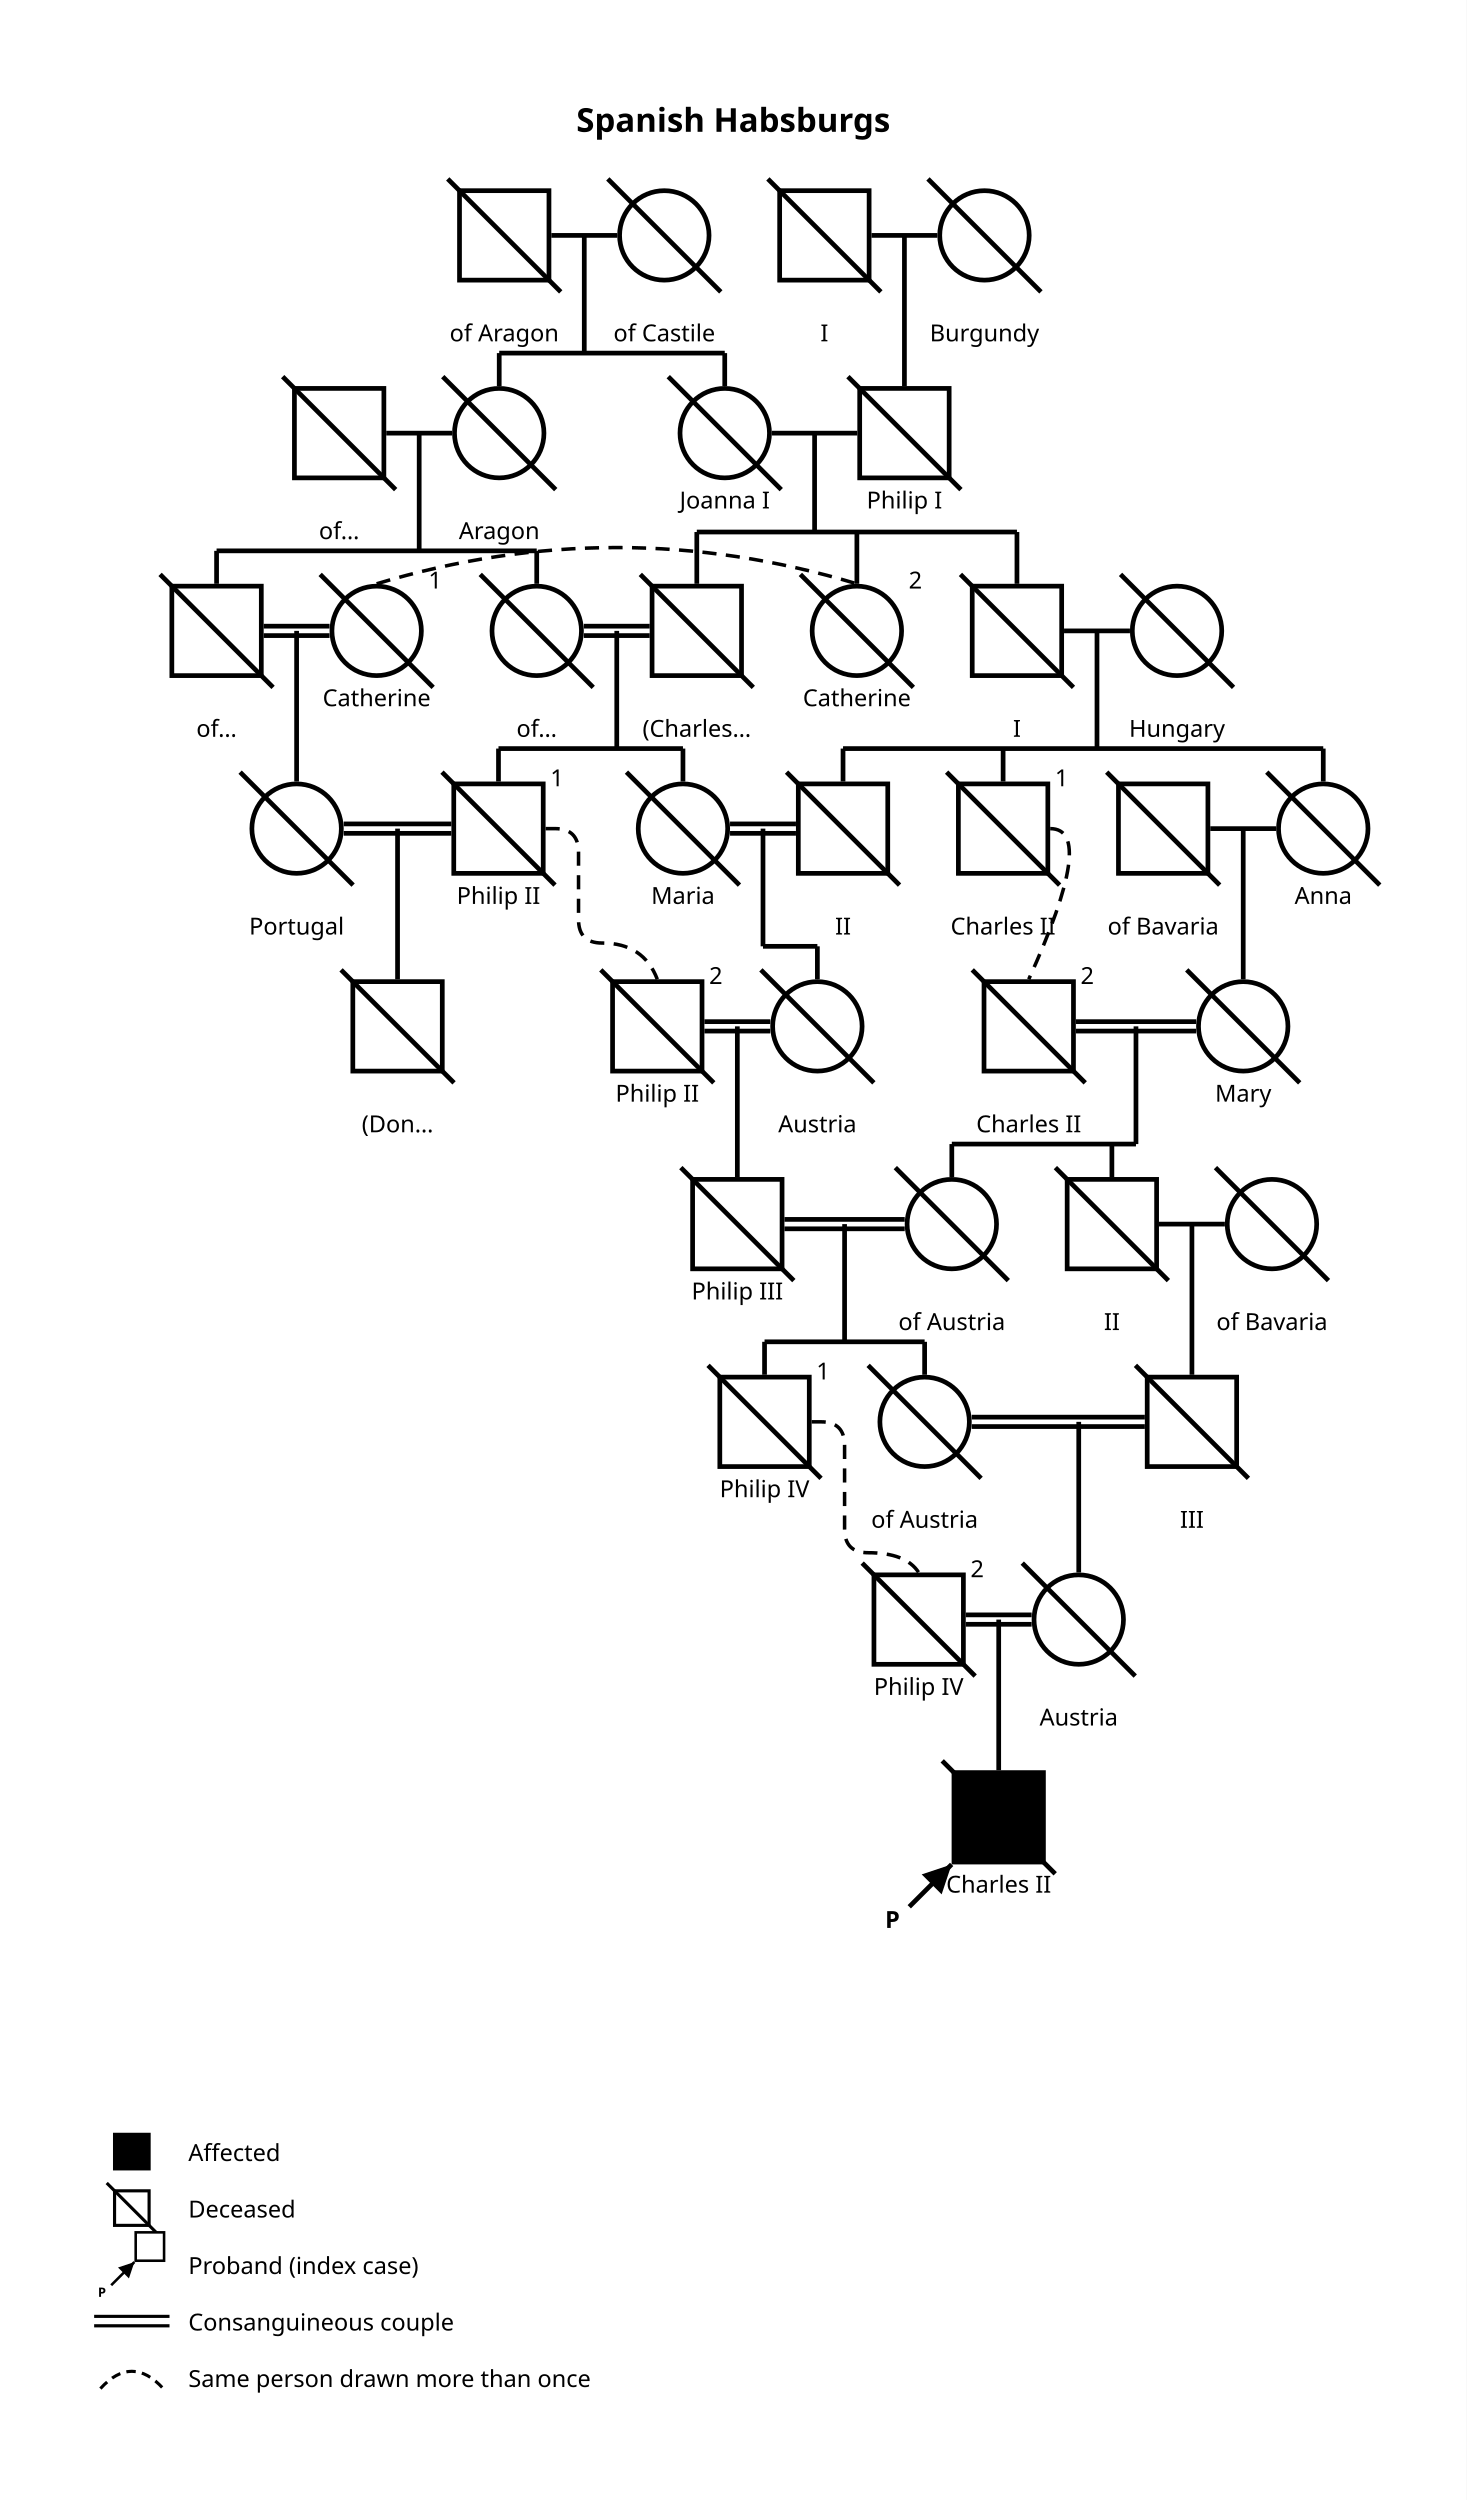
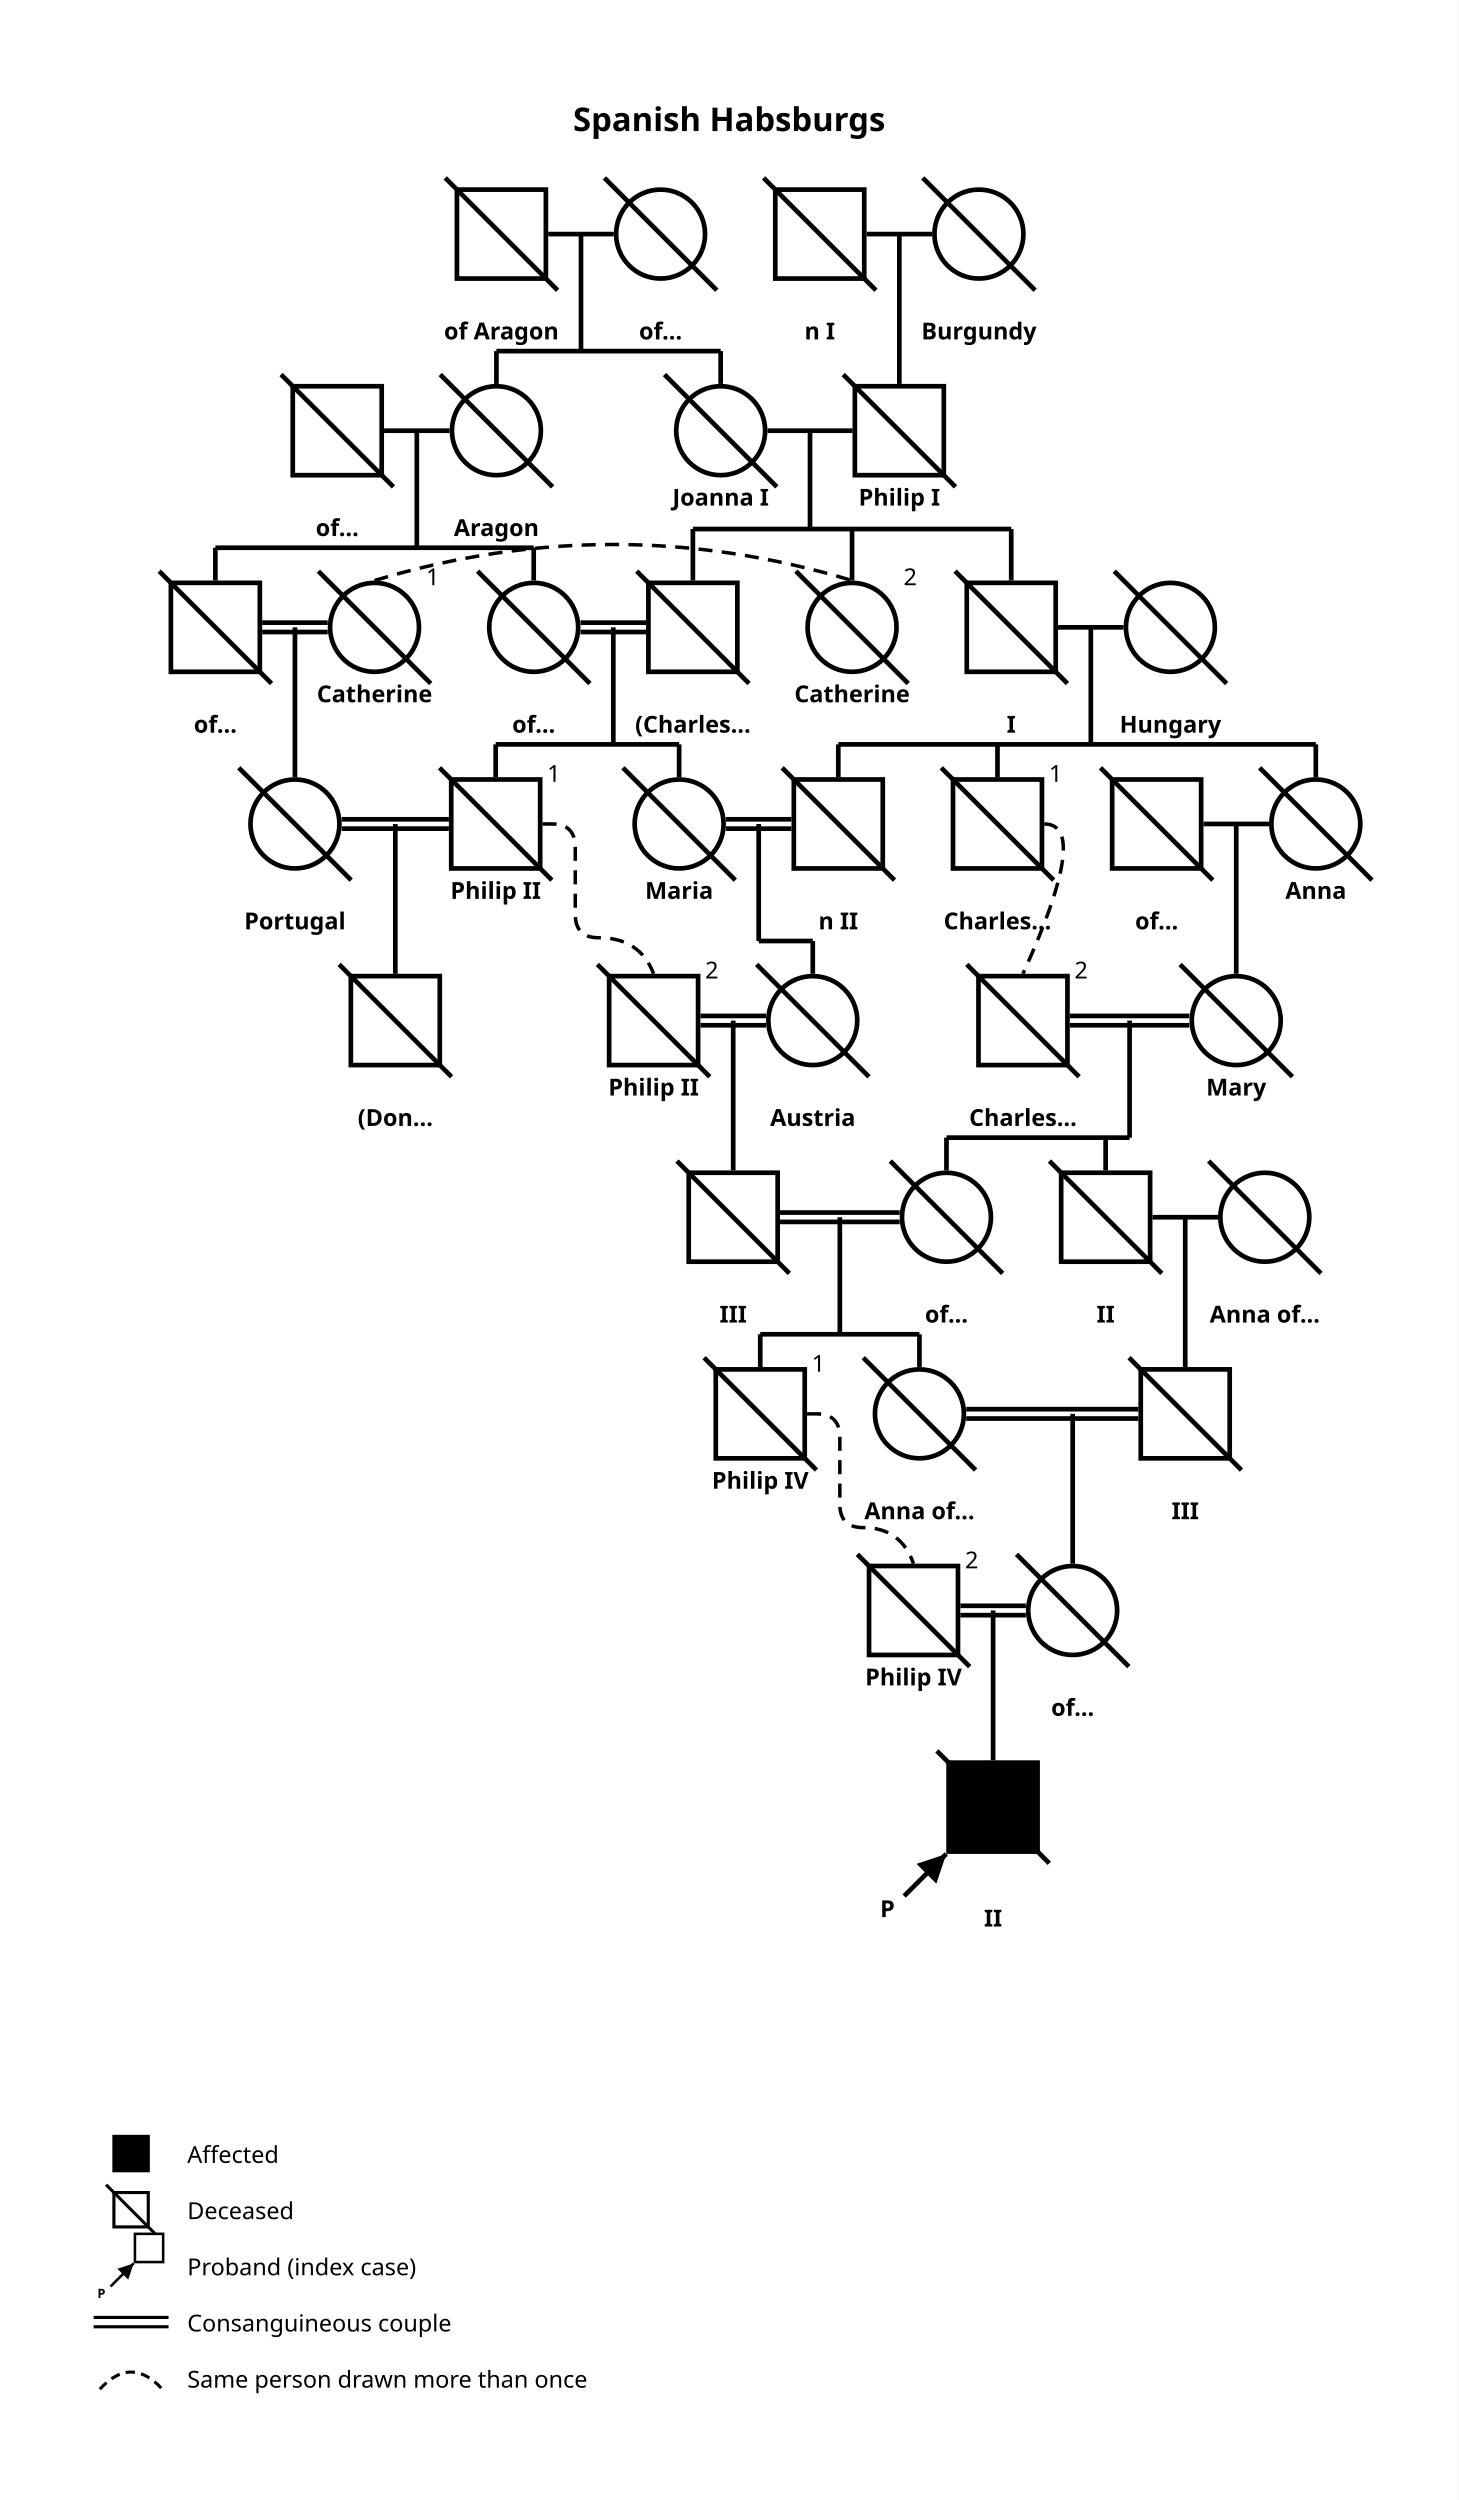
- <svg xmlns="http://www.w3.org/2000/svg" height="1062" viewBox="0 0 623 1062" width="623">
+ <svg xmlns="http://www.w3.org/2000/svg" height="1068" viewBox="0 0 623 1068" width="623">
  <defs>
    <marker id="proband-arrowhead" markerHeight="6" markerWidth="6" orient="auto" refX="6" refY="3">
      <path d="M 0 0 L 6 3 L 0 6 Z" fill="black" />
    </marker>
  </defs>
-   <rect fill="white" height="1062" width="623" />
+   <rect fill="white" height="1068" width="623" />
  <g class="chart-title">
    <text fill="black" font-family="sans-serif" font-size="14" font-weight="bold" style="user-select:none" text-anchor="middle" x="311.5" y="56">Spanish Habsburgs</text>
  </g>
  <g transform="translate(92 100)">
    <g class="couple-lines">
      <path d="M 142.2 0 L 170.2 0" fill="none" stroke="black" stroke-width="2" />
      <path d="M 278.2 0 L 306.2 0" fill="none" stroke="black" stroke-width="2" />
      <path d="M 72.07 84 L 100.07 84" fill="none" stroke="black" stroke-width="2" />
      <path d="M 235.87 84 L 272.2 84" fill="none" stroke="black" stroke-width="2" />
      <path d="M 20 166 L 48 166" fill="none" stroke="black" stroke-width="2" />
      <path d="M 20 170 L 48 170" fill="none" stroke="black" stroke-width="2" />
      <path d="M 156 166 L 184 166" fill="none" stroke="black" stroke-width="2" />
      <path d="M 156 170 L 184 170" fill="none" stroke="black" stroke-width="2" />
      <path d="M 360 168 L 388 168" fill="none" stroke="black" stroke-width="2" />
      <path d="M 54 250 L 99.76 250" fill="none" stroke="black" stroke-width="2" />
      <path d="M 54 254 L 99.76 254" fill="none" stroke="black" stroke-width="2" />
      <path d="M 218.12 250 L 246.12 250" fill="none" stroke="black" stroke-width="2" />
      <path d="M 218.12 254 L 246.12 254" fill="none" stroke="black" stroke-width="2" />
      <path d="M 422.12 252 L 450.12 252" fill="none" stroke="black" stroke-width="2" />
      <path d="M 207.22 334 L 235.22 334" fill="none" stroke="black" stroke-width="2" />
      <path d="M 207.22 338 L 235.22 338" fill="none" stroke="black" stroke-width="2" />
      <path d="M 365.01 334 L 416.12 334" fill="none" stroke="black" stroke-width="2" />
      <path d="M 365.01 338 L 416.12 338" fill="none" stroke="black" stroke-width="2" />
      <path d="M 241.22 418 L 292.33 418" fill="none" stroke="black" stroke-width="2" />
      <path d="M 241.22 422 L 292.33 422" fill="none" stroke="black" stroke-width="2" />
      <path d="M 400.33 420 L 428.33 420" fill="none" stroke="black" stroke-width="2" />
      <path d="M 320.78 502 L 394.33 502" fill="none" stroke="black" stroke-width="2" />
      <path d="M 320.78 506 L 394.33 506" fill="none" stroke="black" stroke-width="2" />
      <path d="M 318.25 586 L 346.25 586" fill="none" stroke="black" stroke-width="2" />
      <path d="M 318.25 590 L 346.25 590" fill="none" stroke="black" stroke-width="2" />
    </g>
    <g class="sibship-lines">
      <path d="M 156.2 0 L 156.2 50 M 120.07 50 L 215.87 50 M 120.07 50 L 120.07 64 M 215.87 50 L 215.87 64" fill="none" stroke="black" stroke-width="2" />
      <path d="M 292.2 0 L 292.2 42 M 292.2 42 L 292.2 42 M 292.2 42 L 292.2 64" fill="none" stroke="black" stroke-width="2" />
      <path d="M 86.07 84 L 86.07 134 M 0 134 L 136 134 M 0 134 L 0 148 M 136 134 L 136 148" fill="none" stroke="black" stroke-width="2" />
      <path d="M 254.04 84 L 254.04 126 M 204 126 L 340 126 M 204 126 L 204 148 M 272 126 L 272 148 M 340 126 L 340 148" fill="none" stroke="black" stroke-width="2" />
      <path d="M 34 168 L 34 210 M 34 210 L 34 210 M 34 210 L 34 232" fill="none" stroke="black" stroke-width="2" />
      <path d="M 170 168 L 170 218 M 119.76 218 L 198.12 218 M 119.76 218 L 119.76 232 M 198.12 218 L 198.12 232" fill="none" stroke="black" stroke-width="2" />
      <path d="M 374 168 L 374 218 M 266.12 218 L 470.12 218 M 266.12 218 L 266.12 232 M 334.12 218 L 334.12 232 M 470.12 218 L 470.12 232" fill="none" stroke="black" stroke-width="2" />
      <path d="M 76.88 252 L 76.88 294 M 76.88 294 L 76.88 294 M 76.88 294 L 76.88 316" fill="none" stroke="black" stroke-width="2" />
      <path d="M 232.12 252 L 232.12 302 M 232.12 302 L 255.22 302 M 255.22 302 L 255.22 316" fill="none" stroke="black" stroke-width="2" />
      <path d="M 436.12 252 L 436.12 294 M 436.12 294 L 436.12 294 M 436.12 294 L 436.12 316" fill="none" stroke="black" stroke-width="2" />
      <path d="M 221.22 336 L 221.22 378 M 221.22 378 L 221.22 378 M 221.22 378 L 221.22 400" fill="none" stroke="black" stroke-width="2" />
      <path d="M 390.56 336 L 390.56 386 M 312.33 386 L 390.56 386 M 312.33 386 L 312.33 400 M 380.33 386 L 380.33 400" fill="none" stroke="black" stroke-width="2" />
      <path d="M 266.78 420 L 266.78 470 M 232.78 470 L 300.78 470 M 232.78 470 L 232.78 484 M 300.78 470 L 300.78 484" fill="none" stroke="black" stroke-width="2" />
      <path d="M 414.33 420 L 414.33 462 M 414.33 462 L 414.33 462 M 414.33 462 L 414.33 484" fill="none" stroke="black" stroke-width="2" />
      <path d="M 366.25 504 L 366.25 546 M 366.25 546 L 366.25 546 M 366.25 546 L 366.25 568" fill="none" stroke="black" stroke-width="2" />
      <path d="M 332.25 588 L 332.25 630 M 332.25 630 L 332.25 630 M 332.25 630 L 332.25 652" fill="none" stroke="black" stroke-width="2" />
    </g>
    <g class="duplicate-arcs">
      <path d="M 68 148 Q 170 117.2 272 148" fill="none" stroke="black" stroke-dasharray="6 4" stroke-width="1.5" />
      <path d="M 139.76 252 L 143.76 252 Q 153.76 252 153.76 262 L 153.76 290.6 Q 153.76 300.6 163.76 300.6 L 163.76 300.6 Q 181.36 300.6 187.22 316" fill="none" stroke="black" stroke-dasharray="6 4" stroke-width="1.5" />
      <path d="M 354.12 252 Q 374.12 252 345.01 316" fill="none" stroke="black" stroke-dasharray="6 4" stroke-width="1.5" />
-       <path d="M 252.78 504 L 256.78 504 Q 266.78 504 266.78 514 L 266.78 549.6 Q 266.78 559.6 276.78 559.6 L 276.78 559.6 Q 292.88 559.6 298.25 568" fill="none" stroke="black" stroke-dasharray="6 4" stroke-width="1.5" />
+       <path d="M 252.78 504 L 256.78 504 Q 266.78 504 266.78 514 L 266.78 542.6 Q 266.78 552.6 276.78 552.6 L 276.78 552.6 Q 292.88 552.6 298.25 568" fill="none" stroke="black" stroke-dasharray="6 4" stroke-width="1.5" />
    </g>
    <g class="symbols">
      <g transform="translate(122.2 0)">
        <g transform="translate(-20 -20)">
          <g>
            <g>
              <rect fill="white" height="38" stroke="black" stroke-width="2" width="38" x="1" y="1" />
            </g>
          </g>
          <line stroke="black" stroke-width="2" x1="-4" x2="44" y1="-4" y2="44" />
        </g>
      </g>
      <g transform="translate(190.2 0)">
        <g transform="translate(-20 -20)">
          <g>
            <g>
              <circle cx="20" cy="20" fill="white" r="19" stroke="black" stroke-width="2" />
            </g>
          </g>
          <line stroke="black" stroke-width="2" x1="-4" x2="44" y1="-4" y2="44" />
        </g>
      </g>
      <g transform="translate(258.2 0)">
        <g transform="translate(-20 -20)">
          <g>
            <g>
              <rect fill="white" height="38" stroke="black" stroke-width="2" width="38" x="1" y="1" />
            </g>
          </g>
          <line stroke="black" stroke-width="2" x1="-4" x2="44" y1="-4" y2="44" />
        </g>
      </g>
      <g transform="translate(326.2 0)">
        <g transform="translate(-20 -20)">
          <g>
            <g>
              <circle cx="20" cy="20" fill="white" r="19" stroke="black" stroke-width="2" />
            </g>
          </g>
          <line stroke="black" stroke-width="2" x1="-4" x2="44" y1="-4" y2="44" />
        </g>
      </g>
      <g transform="translate(52.07 84)">
        <g transform="translate(-20 -20)">
          <g>
            <g>
              <rect fill="white" height="38" stroke="black" stroke-width="2" width="38" x="1" y="1" />
            </g>
          </g>
          <line stroke="black" stroke-width="2" x1="-4" x2="44" y1="-4" y2="44" />
        </g>
      </g>
      <g transform="translate(120.07 84)">
        <g transform="translate(-20 -20)">
          <g>
            <g>
              <circle cx="20" cy="20" fill="white" r="19" stroke="black" stroke-width="2" />
            </g>
          </g>
          <line stroke="black" stroke-width="2" x1="-4" x2="44" y1="-4" y2="44" />
        </g>
      </g>
      <g transform="translate(215.87 84)">
        <g transform="translate(-20 -20)">
          <g>
            <g>
              <circle cx="20" cy="20" fill="white" r="19" stroke="black" stroke-width="2" />
            </g>
          </g>
          <line stroke="black" stroke-width="2" x1="-4" x2="44" y1="-4" y2="44" />
        </g>
      </g>
      <g transform="translate(292.2 84)">
        <g transform="translate(-20 -20)">
          <g>
            <g>
              <rect fill="white" height="38" stroke="black" stroke-width="2" width="38" x="1" y="1" />
            </g>
          </g>
          <line stroke="black" stroke-width="2" x1="-4" x2="44" y1="-4" y2="44" />
        </g>
      </g>
      <g transform="translate(0 168)">
        <g transform="translate(-20 -20)">
          <g>
            <g>
              <rect fill="white" height="38" stroke="black" stroke-width="2" width="38" x="1" y="1" />
            </g>
          </g>
          <line stroke="black" stroke-width="2" x1="-4" x2="44" y1="-4" y2="44" />
        </g>
      </g>
      <g transform="translate(68 168)">
        <g transform="translate(-20 -20)">
          <g>
            <g>
              <circle cx="20" cy="20" fill="white" r="19" stroke="black" stroke-width="2" />
            </g>
          </g>
          <line stroke="black" stroke-width="2" x1="-4" x2="44" y1="-4" y2="44" />
          <text data-copy-number="1" fill="black" font-family="sans-serif" font-size="10" style="pointer-events:none;user-select:none" x="42" y="2">1</text>
        </g>
      </g>
      <g transform="translate(136 168)">
        <g transform="translate(-20 -20)">
          <g>
            <g>
              <circle cx="20" cy="20" fill="white" r="19" stroke="black" stroke-width="2" />
            </g>
          </g>
          <line stroke="black" stroke-width="2" x1="-4" x2="44" y1="-4" y2="44" />
        </g>
      </g>
      <g transform="translate(204 168)">
        <g transform="translate(-20 -20)">
          <g>
            <g>
              <rect fill="white" height="38" stroke="black" stroke-width="2" width="38" x="1" y="1" />
            </g>
          </g>
          <line stroke="black" stroke-width="2" x1="-4" x2="44" y1="-4" y2="44" />
        </g>
      </g>
      <g transform="translate(272 168)">
        <g transform="translate(-20 -20)">
          <g>
            <g>
              <circle cx="20" cy="20" fill="white" r="19" stroke="black" stroke-width="2" />
            </g>
          </g>
          <line stroke="black" stroke-width="2" x1="-4" x2="44" y1="-4" y2="44" />
          <text data-copy-number="2" fill="black" font-family="sans-serif" font-size="10" style="pointer-events:none;user-select:none" x="42" y="2">2</text>
        </g>
      </g>
      <g transform="translate(340 168)">
        <g transform="translate(-20 -20)">
          <g>
            <g>
              <rect fill="white" height="38" stroke="black" stroke-width="2" width="38" x="1" y="1" />
            </g>
          </g>
          <line stroke="black" stroke-width="2" x1="-4" x2="44" y1="-4" y2="44" />
        </g>
      </g>
      <g transform="translate(408 168)">
        <g transform="translate(-20 -20)">
          <g>
            <g>
              <circle cx="20" cy="20" fill="white" r="19" stroke="black" stroke-width="2" />
            </g>
          </g>
          <line stroke="black" stroke-width="2" x1="-4" x2="44" y1="-4" y2="44" />
        </g>
      </g>
      <g transform="translate(34 252)">
        <g transform="translate(-20 -20)">
          <g>
            <g>
              <circle cx="20" cy="20" fill="white" r="19" stroke="black" stroke-width="2" />
            </g>
          </g>
          <line stroke="black" stroke-width="2" x1="-4" x2="44" y1="-4" y2="44" />
        </g>
      </g>
      <g transform="translate(119.76 252)">
        <g transform="translate(-20 -20)">
          <g>
            <g>
              <rect fill="white" height="38" stroke="black" stroke-width="2" width="38" x="1" y="1" />
            </g>
          </g>
          <line stroke="black" stroke-width="2" x1="-4" x2="44" y1="-4" y2="44" />
          <text data-copy-number="1" fill="black" font-family="sans-serif" font-size="10" style="pointer-events:none;user-select:none" x="42" y="2">1</text>
        </g>
      </g>
      <g transform="translate(198.12 252)">
        <g transform="translate(-20 -20)">
          <g>
            <g>
              <circle cx="20" cy="20" fill="white" r="19" stroke="black" stroke-width="2" />
            </g>
          </g>
          <line stroke="black" stroke-width="2" x1="-4" x2="44" y1="-4" y2="44" />
        </g>
      </g>
      <g transform="translate(266.12 252)">
        <g transform="translate(-20 -20)">
          <g>
            <g>
              <rect fill="white" height="38" stroke="black" stroke-width="2" width="38" x="1" y="1" />
            </g>
          </g>
          <line stroke="black" stroke-width="2" x1="-4" x2="44" y1="-4" y2="44" />
        </g>
      </g>
      <g transform="translate(334.12 252)">
        <g transform="translate(-20 -20)">
          <g>
            <g>
              <rect fill="white" height="38" stroke="black" stroke-width="2" width="38" x="1" y="1" />
            </g>
          </g>
          <line stroke="black" stroke-width="2" x1="-4" x2="44" y1="-4" y2="44" />
          <text data-copy-number="1" fill="black" font-family="sans-serif" font-size="10" style="pointer-events:none;user-select:none" x="42" y="2">1</text>
        </g>
      </g>
      <g transform="translate(402.12 252)">
        <g transform="translate(-20 -20)">
          <g>
            <g>
              <rect fill="white" height="38" stroke="black" stroke-width="2" width="38" x="1" y="1" />
            </g>
          </g>
          <line stroke="black" stroke-width="2" x1="-4" x2="44" y1="-4" y2="44" />
        </g>
      </g>
      <g transform="translate(470.12 252)">
        <g transform="translate(-20 -20)">
          <g>
            <g>
              <circle cx="20" cy="20" fill="white" r="19" stroke="black" stroke-width="2" />
            </g>
          </g>
          <line stroke="black" stroke-width="2" x1="-4" x2="44" y1="-4" y2="44" />
        </g>
      </g>
      <g transform="translate(76.88 336)">
        <g transform="translate(-20 -20)">
          <g>
            <g>
              <rect fill="white" height="38" stroke="black" stroke-width="2" width="38" x="1" y="1" />
            </g>
          </g>
          <line stroke="black" stroke-width="2" x1="-4" x2="44" y1="-4" y2="44" />
        </g>
      </g>
      <g transform="translate(187.22 336)">
        <g transform="translate(-20 -20)">
          <g>
            <g>
              <rect fill="white" height="38" stroke="black" stroke-width="2" width="38" x="1" y="1" />
            </g>
          </g>
          <line stroke="black" stroke-width="2" x1="-4" x2="44" y1="-4" y2="44" />
          <text data-copy-number="2" fill="black" font-family="sans-serif" font-size="10" style="pointer-events:none;user-select:none" x="42" y="2">2</text>
        </g>
      </g>
      <g transform="translate(255.22 336)">
        <g transform="translate(-20 -20)">
          <g>
            <g>
              <circle cx="20" cy="20" fill="white" r="19" stroke="black" stroke-width="2" />
            </g>
          </g>
          <line stroke="black" stroke-width="2" x1="-4" x2="44" y1="-4" y2="44" />
        </g>
      </g>
      <g transform="translate(345.01 336)">
        <g transform="translate(-20 -20)">
          <g>
            <g>
              <rect fill="white" height="38" stroke="black" stroke-width="2" width="38" x="1" y="1" />
            </g>
          </g>
          <line stroke="black" stroke-width="2" x1="-4" x2="44" y1="-4" y2="44" />
          <text data-copy-number="2" fill="black" font-family="sans-serif" font-size="10" style="pointer-events:none;user-select:none" x="42" y="2">2</text>
        </g>
      </g>
      <g transform="translate(436.12 336)">
        <g transform="translate(-20 -20)">
          <g>
            <g>
              <circle cx="20" cy="20" fill="white" r="19" stroke="black" stroke-width="2" />
            </g>
          </g>
          <line stroke="black" stroke-width="2" x1="-4" x2="44" y1="-4" y2="44" />
        </g>
      </g>
      <g transform="translate(221.22 420)">
        <g transform="translate(-20 -20)">
          <g>
            <g>
              <rect fill="white" height="38" stroke="black" stroke-width="2" width="38" x="1" y="1" />
            </g>
          </g>
          <line stroke="black" stroke-width="2" x1="-4" x2="44" y1="-4" y2="44" />
        </g>
      </g>
      <g transform="translate(312.33 420)">
        <g transform="translate(-20 -20)">
          <g>
            <g>
              <circle cx="20" cy="20" fill="white" r="19" stroke="black" stroke-width="2" />
            </g>
          </g>
          <line stroke="black" stroke-width="2" x1="-4" x2="44" y1="-4" y2="44" />
        </g>
      </g>
      <g transform="translate(380.33 420)">
        <g transform="translate(-20 -20)">
          <g>
            <g>
              <rect fill="white" height="38" stroke="black" stroke-width="2" width="38" x="1" y="1" />
            </g>
          </g>
          <line stroke="black" stroke-width="2" x1="-4" x2="44" y1="-4" y2="44" />
        </g>
      </g>
      <g transform="translate(448.33 420)">
        <g transform="translate(-20 -20)">
          <g>
            <g>
              <circle cx="20" cy="20" fill="white" r="19" stroke="black" stroke-width="2" />
            </g>
          </g>
          <line stroke="black" stroke-width="2" x1="-4" x2="44" y1="-4" y2="44" />
        </g>
      </g>
      <g transform="translate(232.78 504)">
        <g transform="translate(-20 -20)">
          <g>
            <g>
              <rect fill="white" height="38" stroke="black" stroke-width="2" width="38" x="1" y="1" />
            </g>
          </g>
          <line stroke="black" stroke-width="2" x1="-4" x2="44" y1="-4" y2="44" />
          <text data-copy-number="1" fill="black" font-family="sans-serif" font-size="10" style="pointer-events:none;user-select:none" x="42" y="2">1</text>
        </g>
      </g>
      <g transform="translate(300.78 504)">
        <g transform="translate(-20 -20)">
          <g>
            <g>
              <circle cx="20" cy="20" fill="white" r="19" stroke="black" stroke-width="2" />
            </g>
          </g>
          <line stroke="black" stroke-width="2" x1="-4" x2="44" y1="-4" y2="44" />
        </g>
      </g>
      <g transform="translate(414.33 504)">
        <g transform="translate(-20 -20)">
          <g>
            <g>
              <rect fill="white" height="38" stroke="black" stroke-width="2" width="38" x="1" y="1" />
            </g>
          </g>
          <line stroke="black" stroke-width="2" x1="-4" x2="44" y1="-4" y2="44" />
        </g>
      </g>
      <g transform="translate(298.25 588)">
        <g transform="translate(-20 -20)">
          <g>
            <g>
              <rect fill="white" height="38" stroke="black" stroke-width="2" width="38" x="1" y="1" />
            </g>
          </g>
          <line stroke="black" stroke-width="2" x1="-4" x2="44" y1="-4" y2="44" />
          <text data-copy-number="2" fill="black" font-family="sans-serif" font-size="10" style="pointer-events:none;user-select:none" x="42" y="2">2</text>
        </g>
      </g>
      <g transform="translate(366.25 588)">
        <g transform="translate(-20 -20)">
          <g>
            <g>
              <circle cx="20" cy="20" fill="white" r="19" stroke="black" stroke-width="2" />
            </g>
          </g>
          <line stroke="black" stroke-width="2" x1="-4" x2="44" y1="-4" y2="44" />
        </g>
      </g>
      <g transform="translate(332.25 672)">
        <g transform="translate(-20 -20)">
          <g>
            <g>
              <rect fill="black" height="38" stroke="black" stroke-width="2" width="38" x="1" y="1" />
            </g>
          </g>
          <line stroke="black" stroke-width="2" x1="-4" x2="44" y1="-4" y2="44" />
          <g data-arrow="proband">
            <line marker-end="url(#proband-arrowhead)" stroke="black" stroke-width="2" x1="-18" x2="0" y1="58" y2="40" />
            <rect fill="white" height="10" width="8.5" x="-30" y="58" />
            <text data-proband-letter="true" fill="black" font-family="sans-serif" font-size="10" font-weight="bold" style="user-select:none" text-anchor="end" x="-22" y="67">P</text>
          </g>
        </g>
      </g>
    </g>
    <g class="labels">
      <g transform="translate(102.2 -20)">
        <g style="user-select:none" transform="translate(20 20)">
          <g data-name-label="true" pointer-events="none">
-             <text fill="black" font-family="sans-serif" font-size="10" text-anchor="middle" x="0" y="32" />
-             <text fill="black" font-family="sans-serif" font-size="10" text-anchor="middle" x="0" y="45">of Aragon</text>
+             <text fill="black" font-family="sans-serif" font-size="10" font-weight="bold" text-anchor="middle" x="0" y="32" />
+             <text fill="black" font-family="sans-serif" font-size="10" font-weight="bold" text-anchor="middle" x="0" y="45">of Aragon</text>
          </g>
        </g>
      </g>
      <g transform="translate(170.2 -20)">
        <g style="user-select:none" transform="translate(20 20)">
          <g data-name-label="true" pointer-events="none">
-             <text fill="black" font-family="sans-serif" font-size="10" text-anchor="middle" x="0" y="32" />
-             <text fill="black" font-family="sans-serif" font-size="10" text-anchor="middle" x="0" y="45">of Castile</text>
+             <text fill="black" font-family="sans-serif" font-size="10" font-weight="bold" text-anchor="middle" x="0" y="32" />
+             <text fill="black" font-family="sans-serif" font-size="10" font-weight="bold" text-anchor="middle" x="0" y="45">of…</text>
          </g>
        </g>
      </g>
      <g transform="translate(238.2 -20)">
        <g style="user-select:none" transform="translate(20 20)">
          <g data-name-label="true" pointer-events="none">
-             <text fill="black" font-family="sans-serif" font-size="10" text-anchor="middle" x="0" y="32" />
-             <text fill="black" font-family="sans-serif" font-size="10" text-anchor="middle" x="0" y="45">I</text>
+             <text fill="black" font-family="sans-serif" font-size="10" font-weight="bold" text-anchor="middle" x="0" y="32" />
+             <text fill="black" font-family="sans-serif" font-size="10" font-weight="bold" text-anchor="middle" x="0" y="45">n I</text>
          </g>
        </g>
      </g>
      <g transform="translate(306.2 -20)">
        <g style="user-select:none" transform="translate(20 20)">
          <g data-name-label="true" pointer-events="none">
-             <text fill="black" font-family="sans-serif" font-size="10" text-anchor="middle" x="0" y="32" />
-             <text fill="black" font-family="sans-serif" font-size="10" text-anchor="middle" x="0" y="45">Burgundy</text>
+             <text fill="black" font-family="sans-serif" font-size="10" font-weight="bold" text-anchor="middle" x="0" y="32" />
+             <text fill="black" font-family="sans-serif" font-size="10" font-weight="bold" text-anchor="middle" x="0" y="45">Burgundy</text>
          </g>
        </g>
      </g>
      <g transform="translate(32.07 64)">
        <g style="user-select:none" transform="translate(20 20)">
          <g data-name-label="true" pointer-events="none">
-             <text fill="black" font-family="sans-serif" font-size="10" text-anchor="middle" x="0" y="32" />
-             <text fill="black" font-family="sans-serif" font-size="10" text-anchor="middle" x="0" y="45">of…</text>
+             <text fill="black" font-family="sans-serif" font-size="10" font-weight="bold" text-anchor="middle" x="0" y="32" />
+             <text fill="black" font-family="sans-serif" font-size="10" font-weight="bold" text-anchor="middle" x="0" y="45">of…</text>
          </g>
        </g>
      </g>
      <g transform="translate(100.07 64)">
        <g style="user-select:none" transform="translate(20 20)">
          <g data-name-label="true" pointer-events="none">
-             <text fill="black" font-family="sans-serif" font-size="10" text-anchor="middle" x="0" y="32" />
-             <text fill="black" font-family="sans-serif" font-size="10" text-anchor="middle" x="0" y="45">Aragon</text>
+             <text fill="black" font-family="sans-serif" font-size="10" font-weight="bold" text-anchor="middle" x="0" y="32" />
+             <text fill="black" font-family="sans-serif" font-size="10" font-weight="bold" text-anchor="middle" x="0" y="45">Aragon</text>
          </g>
        </g>
      </g>
      <g transform="translate(195.87 64)">
        <g style="user-select:none" transform="translate(20 20)">
          <g data-name-label="true" pointer-events="none">
-             <text fill="black" font-family="sans-serif" font-size="10" text-anchor="middle" x="0" y="32">Joanna I</text>
+             <text fill="black" font-family="sans-serif" font-size="10" font-weight="bold" text-anchor="middle" x="0" y="32">Joanna I</text>
          </g>
        </g>
      </g>
      <g transform="translate(272.2 64)">
        <g style="user-select:none" transform="translate(20 20)">
          <g data-name-label="true" pointer-events="none">
-             <text fill="black" font-family="sans-serif" font-size="10" text-anchor="middle" x="0" y="32">Philip I</text>
+             <text fill="black" font-family="sans-serif" font-size="10" font-weight="bold" text-anchor="middle" x="0" y="32">Philip I</text>
          </g>
        </g>
      </g>
      <g transform="translate(-20 148)">
        <g style="user-select:none" transform="translate(20 20)">
          <g data-name-label="true" pointer-events="none">
-             <text fill="black" font-family="sans-serif" font-size="10" text-anchor="middle" x="0" y="32" />
-             <text fill="black" font-family="sans-serif" font-size="10" text-anchor="middle" x="0" y="45">of…</text>
+             <text fill="black" font-family="sans-serif" font-size="10" font-weight="bold" text-anchor="middle" x="0" y="32" />
+             <text fill="black" font-family="sans-serif" font-size="10" font-weight="bold" text-anchor="middle" x="0" y="45">of…</text>
          </g>
        </g>
      </g>
      <g transform="translate(48 148)">
        <g style="user-select:none" transform="translate(20 20)">
          <g data-name-label="true" pointer-events="none">
-             <text fill="black" font-family="sans-serif" font-size="10" text-anchor="middle" x="0" y="32">Catherine</text>
+             <text fill="black" font-family="sans-serif" font-size="10" font-weight="bold" text-anchor="middle" x="0" y="32">Catherine</text>
          </g>
        </g>
      </g>
      <g transform="translate(116 148)">
        <g style="user-select:none" transform="translate(20 20)">
          <g data-name-label="true" pointer-events="none">
-             <text fill="black" font-family="sans-serif" font-size="10" text-anchor="middle" x="0" y="32" />
-             <text fill="black" font-family="sans-serif" font-size="10" text-anchor="middle" x="0" y="45">of…</text>
+             <text fill="black" font-family="sans-serif" font-size="10" font-weight="bold" text-anchor="middle" x="0" y="32" />
+             <text fill="black" font-family="sans-serif" font-size="10" font-weight="bold" text-anchor="middle" x="0" y="45">of…</text>
          </g>
        </g>
      </g>
      <g transform="translate(184 148)">
        <g style="user-select:none" transform="translate(20 20)">
          <g data-name-label="true" pointer-events="none">
-             <text fill="black" font-family="sans-serif" font-size="10" text-anchor="middle" x="0" y="32" />
-             <text fill="black" font-family="sans-serif" font-size="10" text-anchor="middle" x="0" y="45">(Charles…</text>
+             <text fill="black" font-family="sans-serif" font-size="10" font-weight="bold" text-anchor="middle" x="0" y="32" />
+             <text fill="black" font-family="sans-serif" font-size="10" font-weight="bold" text-anchor="middle" x="0" y="45">(Charles…</text>
          </g>
        </g>
      </g>
      <g transform="translate(252 148)">
        <g style="user-select:none" transform="translate(20 20)">
          <g data-name-label="true" pointer-events="none">
-             <text fill="black" font-family="sans-serif" font-size="10" text-anchor="middle" x="0" y="32">Catherine</text>
+             <text fill="black" font-family="sans-serif" font-size="10" font-weight="bold" text-anchor="middle" x="0" y="32">Catherine</text>
          </g>
        </g>
      </g>
      <g transform="translate(320 148)">
        <g style="user-select:none" transform="translate(20 20)">
          <g data-name-label="true" pointer-events="none">
-             <text fill="black" font-family="sans-serif" font-size="10" text-anchor="middle" x="0" y="32" />
-             <text fill="black" font-family="sans-serif" font-size="10" text-anchor="middle" x="0" y="45">I</text>
+             <text fill="black" font-family="sans-serif" font-size="10" font-weight="bold" text-anchor="middle" x="0" y="32" />
+             <text fill="black" font-family="sans-serif" font-size="10" font-weight="bold" text-anchor="middle" x="0" y="45">I</text>
          </g>
        </g>
      </g>
      <g transform="translate(388 148)">
        <g style="user-select:none" transform="translate(20 20)">
          <g data-name-label="true" pointer-events="none">
-             <text fill="black" font-family="sans-serif" font-size="10" text-anchor="middle" x="0" y="32" />
-             <text fill="black" font-family="sans-serif" font-size="10" text-anchor="middle" x="0" y="45">Hungary</text>
+             <text fill="black" font-family="sans-serif" font-size="10" font-weight="bold" text-anchor="middle" x="0" y="32" />
+             <text fill="black" font-family="sans-serif" font-size="10" font-weight="bold" text-anchor="middle" x="0" y="45">Hungary</text>
          </g>
        </g>
      </g>
      <g transform="translate(14 232)">
        <g style="user-select:none" transform="translate(20 20)">
          <g data-name-label="true" pointer-events="none">
-             <text fill="black" font-family="sans-serif" font-size="10" text-anchor="middle" x="0" y="32" />
-             <text fill="black" font-family="sans-serif" font-size="10" text-anchor="middle" x="0" y="45">Portugal</text>
+             <text fill="black" font-family="sans-serif" font-size="10" font-weight="bold" text-anchor="middle" x="0" y="32" />
+             <text fill="black" font-family="sans-serif" font-size="10" font-weight="bold" text-anchor="middle" x="0" y="45">Portugal</text>
          </g>
        </g>
      </g>
      <g transform="translate(99.76 232)">
        <g style="user-select:none" transform="translate(20 20)">
          <g data-name-label="true" pointer-events="none">
-             <text fill="black" font-family="sans-serif" font-size="10" text-anchor="middle" x="0" y="32">Philip II</text>
+             <text fill="black" font-family="sans-serif" font-size="10" font-weight="bold" text-anchor="middle" x="0" y="32">Philip II</text>
          </g>
        </g>
      </g>
      <g transform="translate(178.12 232)">
        <g style="user-select:none" transform="translate(20 20)">
          <g data-name-label="true" pointer-events="none">
-             <text fill="black" font-family="sans-serif" font-size="10" text-anchor="middle" x="0" y="32">Maria</text>
+             <text fill="black" font-family="sans-serif" font-size="10" font-weight="bold" text-anchor="middle" x="0" y="32">Maria</text>
          </g>
        </g>
      </g>
      <g transform="translate(246.12 232)">
        <g style="user-select:none" transform="translate(20 20)">
          <g data-name-label="true" pointer-events="none">
-             <text fill="black" font-family="sans-serif" font-size="10" text-anchor="middle" x="0" y="32" />
-             <text fill="black" font-family="sans-serif" font-size="10" text-anchor="middle" x="0" y="45">II</text>
+             <text fill="black" font-family="sans-serif" font-size="10" font-weight="bold" text-anchor="middle" x="0" y="32" />
+             <text fill="black" font-family="sans-serif" font-size="10" font-weight="bold" text-anchor="middle" x="0" y="45">n II</text>
          </g>
        </g>
      </g>
      <g transform="translate(314.12 232)">
        <g style="user-select:none" transform="translate(20 20)">
          <g data-name-label="true" pointer-events="none">
-             <text fill="black" font-family="sans-serif" font-size="10" text-anchor="middle" x="0" y="32" />
-             <text fill="black" font-family="sans-serif" font-size="10" text-anchor="middle" x="0" y="45">Charles II</text>
+             <text fill="black" font-family="sans-serif" font-size="10" font-weight="bold" text-anchor="middle" x="0" y="32" />
+             <text fill="black" font-family="sans-serif" font-size="10" font-weight="bold" text-anchor="middle" x="0" y="45">Charles…</text>
          </g>
        </g>
      </g>
      <g transform="translate(382.12 232)">
        <g style="user-select:none" transform="translate(20 20)">
          <g data-name-label="true" pointer-events="none">
-             <text fill="black" font-family="sans-serif" font-size="10" text-anchor="middle" x="0" y="32" />
-             <text fill="black" font-family="sans-serif" font-size="10" text-anchor="middle" x="0" y="45">of Bavaria</text>
+             <text fill="black" font-family="sans-serif" font-size="10" font-weight="bold" text-anchor="middle" x="0" y="32" />
+             <text fill="black" font-family="sans-serif" font-size="10" font-weight="bold" text-anchor="middle" x="0" y="45">of…</text>
          </g>
        </g>
      </g>
      <g transform="translate(450.12 232)">
        <g style="user-select:none" transform="translate(20 20)">
          <g data-name-label="true" pointer-events="none">
-             <text fill="black" font-family="sans-serif" font-size="10" text-anchor="middle" x="0" y="32">Anna</text>
+             <text fill="black" font-family="sans-serif" font-size="10" font-weight="bold" text-anchor="middle" x="0" y="32">Anna</text>
          </g>
        </g>
      </g>
      <g transform="translate(56.88 316)">
        <g style="user-select:none" transform="translate(20 20)">
          <g data-name-label="true" pointer-events="none">
-             <text fill="black" font-family="sans-serif" font-size="10" text-anchor="middle" x="0" y="32" />
-             <text fill="black" font-family="sans-serif" font-size="10" text-anchor="middle" x="0" y="45">(Don…</text>
+             <text fill="black" font-family="sans-serif" font-size="10" font-weight="bold" text-anchor="middle" x="0" y="32" />
+             <text fill="black" font-family="sans-serif" font-size="10" font-weight="bold" text-anchor="middle" x="0" y="45">(Don…</text>
          </g>
        </g>
      </g>
      <g transform="translate(167.22 316)">
        <g style="user-select:none" transform="translate(20 20)">
          <g data-name-label="true" pointer-events="none">
-             <text fill="black" font-family="sans-serif" font-size="10" text-anchor="middle" x="0" y="32">Philip II</text>
+             <text fill="black" font-family="sans-serif" font-size="10" font-weight="bold" text-anchor="middle" x="0" y="32">Philip II</text>
          </g>
        </g>
      </g>
      <g transform="translate(235.22 316)">
        <g style="user-select:none" transform="translate(20 20)">
          <g data-name-label="true" pointer-events="none">
-             <text fill="black" font-family="sans-serif" font-size="10" text-anchor="middle" x="0" y="32" />
-             <text fill="black" font-family="sans-serif" font-size="10" text-anchor="middle" x="0" y="45">Austria</text>
+             <text fill="black" font-family="sans-serif" font-size="10" font-weight="bold" text-anchor="middle" x="0" y="32" />
+             <text fill="black" font-family="sans-serif" font-size="10" font-weight="bold" text-anchor="middle" x="0" y="45">Austria</text>
          </g>
        </g>
      </g>
      <g transform="translate(325.01 316)">
        <g style="user-select:none" transform="translate(20 20)">
          <g data-name-label="true" pointer-events="none">
-             <text fill="black" font-family="sans-serif" font-size="10" text-anchor="middle" x="0" y="32" />
-             <text fill="black" font-family="sans-serif" font-size="10" text-anchor="middle" x="0" y="45">Charles II</text>
+             <text fill="black" font-family="sans-serif" font-size="10" font-weight="bold" text-anchor="middle" x="0" y="32" />
+             <text fill="black" font-family="sans-serif" font-size="10" font-weight="bold" text-anchor="middle" x="0" y="45">Charles…</text>
          </g>
        </g>
      </g>
      <g transform="translate(416.12 316)">
        <g style="user-select:none" transform="translate(20 20)">
          <g data-name-label="true" pointer-events="none">
-             <text fill="black" font-family="sans-serif" font-size="10" text-anchor="middle" x="0" y="32">Mary</text>
+             <text fill="black" font-family="sans-serif" font-size="10" font-weight="bold" text-anchor="middle" x="0" y="32">Mary</text>
          </g>
        </g>
      </g>
      <g transform="translate(201.22 400)">
        <g style="user-select:none" transform="translate(20 20)">
          <g data-name-label="true" pointer-events="none">
-             <text fill="black" font-family="sans-serif" font-size="10" text-anchor="middle" x="0" y="32">Philip III</text>
+             <text fill="black" font-family="sans-serif" font-size="10" font-weight="bold" text-anchor="middle" x="0" y="32" />
+             <text fill="black" font-family="sans-serif" font-size="10" font-weight="bold" text-anchor="middle" x="0" y="45">III</text>
          </g>
        </g>
      </g>
      <g transform="translate(292.33 400)">
        <g style="user-select:none" transform="translate(20 20)">
          <g data-name-label="true" pointer-events="none">
-             <text fill="black" font-family="sans-serif" font-size="10" text-anchor="middle" x="0" y="32" />
-             <text fill="black" font-family="sans-serif" font-size="10" text-anchor="middle" x="0" y="45">of Austria</text>
+             <text fill="black" font-family="sans-serif" font-size="10" font-weight="bold" text-anchor="middle" x="0" y="32" />
+             <text fill="black" font-family="sans-serif" font-size="10" font-weight="bold" text-anchor="middle" x="0" y="45">of…</text>
          </g>
        </g>
      </g>
      <g transform="translate(360.33 400)">
        <g style="user-select:none" transform="translate(20 20)">
          <g data-name-label="true" pointer-events="none">
-             <text fill="black" font-family="sans-serif" font-size="10" text-anchor="middle" x="0" y="32" />
-             <text fill="black" font-family="sans-serif" font-size="10" text-anchor="middle" x="0" y="45">II</text>
+             <text fill="black" font-family="sans-serif" font-size="10" font-weight="bold" text-anchor="middle" x="0" y="32" />
+             <text fill="black" font-family="sans-serif" font-size="10" font-weight="bold" text-anchor="middle" x="0" y="45">II</text>
          </g>
        </g>
      </g>
      <g transform="translate(428.33 400)">
        <g style="user-select:none" transform="translate(20 20)">
          <g data-name-label="true" pointer-events="none">
-             <text fill="black" font-family="sans-serif" font-size="10" text-anchor="middle" x="0" y="32" />
-             <text fill="black" font-family="sans-serif" font-size="10" text-anchor="middle" x="0" y="45">of Bavaria</text>
+             <text fill="black" font-family="sans-serif" font-size="10" font-weight="bold" text-anchor="middle" x="0" y="32" />
+             <text fill="black" font-family="sans-serif" font-size="10" font-weight="bold" text-anchor="middle" x="0" y="45">Anna of…</text>
          </g>
        </g>
      </g>
      <g transform="translate(212.78 484)">
        <g style="user-select:none" transform="translate(20 20)">
          <g data-name-label="true" pointer-events="none">
-             <text fill="black" font-family="sans-serif" font-size="10" text-anchor="middle" x="0" y="32">Philip IV</text>
+             <text fill="black" font-family="sans-serif" font-size="10" font-weight="bold" text-anchor="middle" x="0" y="32">Philip IV</text>
          </g>
        </g>
      </g>
      <g transform="translate(280.78 484)">
        <g style="user-select:none" transform="translate(20 20)">
          <g data-name-label="true" pointer-events="none">
-             <text fill="black" font-family="sans-serif" font-size="10" text-anchor="middle" x="0" y="32" />
-             <text fill="black" font-family="sans-serif" font-size="10" text-anchor="middle" x="0" y="45">of Austria</text>
+             <text fill="black" font-family="sans-serif" font-size="10" font-weight="bold" text-anchor="middle" x="0" y="32" />
+             <text fill="black" font-family="sans-serif" font-size="10" font-weight="bold" text-anchor="middle" x="0" y="45">Anna of…</text>
          </g>
        </g>
      </g>
      <g transform="translate(394.33 484)">
        <g style="user-select:none" transform="translate(20 20)">
          <g data-name-label="true" pointer-events="none">
-             <text fill="black" font-family="sans-serif" font-size="10" text-anchor="middle" x="0" y="32" />
-             <text fill="black" font-family="sans-serif" font-size="10" text-anchor="middle" x="0" y="45">III</text>
+             <text fill="black" font-family="sans-serif" font-size="10" font-weight="bold" text-anchor="middle" x="0" y="32" />
+             <text fill="black" font-family="sans-serif" font-size="10" font-weight="bold" text-anchor="middle" x="0" y="45">III</text>
          </g>
        </g>
      </g>
      <g transform="translate(278.25 568)">
        <g style="user-select:none" transform="translate(20 20)">
          <g data-name-label="true" pointer-events="none">
-             <text fill="black" font-family="sans-serif" font-size="10" text-anchor="middle" x="0" y="32">Philip IV</text>
+             <text fill="black" font-family="sans-serif" font-size="10" font-weight="bold" text-anchor="middle" x="0" y="32">Philip IV</text>
          </g>
        </g>
      </g>
      <g transform="translate(346.25 568)">
        <g style="user-select:none" transform="translate(20 20)">
          <g data-name-label="true" pointer-events="none">
-             <text fill="black" font-family="sans-serif" font-size="10" text-anchor="middle" x="0" y="32" />
-             <text fill="black" font-family="sans-serif" font-size="10" text-anchor="middle" x="0" y="45">Austria</text>
+             <text fill="black" font-family="sans-serif" font-size="10" font-weight="bold" text-anchor="middle" x="0" y="32" />
+             <text fill="black" font-family="sans-serif" font-size="10" font-weight="bold" text-anchor="middle" x="0" y="45">of…</text>
          </g>
        </g>
      </g>
      <g transform="translate(312.25 652)">
        <g style="user-select:none" transform="translate(20 20)">
          <g data-name-label="true" pointer-events="none">
-             <text fill="black" font-family="sans-serif" font-size="10" text-anchor="middle" x="0" y="32">Charles II</text>
+             <text fill="black" font-family="sans-serif" font-size="10" font-weight="bold" text-anchor="middle" x="0" y="38" />
+             <text fill="black" font-family="sans-serif" font-size="10" font-weight="bold" text-anchor="middle" x="0" y="51">II</text>
          </g>
        </g>
      </g>
    </g>
  </g>
-   <g class="pedigree-key" transform="translate(0 902)">
+   <g class="pedigree-key" transform="translate(0 908)">
    <g transform="translate(56 12) scale(0.667) translate(-14 -14)">
      <svg height="28" viewBox="-2 -2 28 28" width="28">
        <rect fill="black" height="22" stroke="black" stroke-width="2" width="22" x="1" y="1" />
      </svg>
    </g>
    <text fill="black" font-family="sans-serif" font-size="10" x="80" y="16">Affected</text>
    <g transform="translate(56 36) scale(0.667) translate(-18 -18)">
      <svg height="36" viewBox="-6 -6 36 36" width="36">
        <rect fill="white" height="22" stroke="black" stroke-width="2" width="22" x="1" y="1" />
        <line stroke="black" stroke-width="2" x1="-4" x2="28" y1="-4" y2="28" />
      </svg>
    </g>
    <text fill="black" font-family="sans-serif" font-size="10" x="80" y="40">Deceased</text>
    <g transform="translate(56 60) scale(0.667) translate(-23 -23)">
      <svg height="46" viewBox="-30 -2 56 56" width="46">
        <defs>
          <marker id="legend-arrowhead" markerHeight="6" markerWidth="6" orient="auto" refX="6" refY="3">
            <polygon fill="black" points="0 0, 6 3, 0 6" />
          </marker>
        </defs>
        <rect fill="white" height="22" stroke="black" stroke-width="2" width="22" x="1" y="1" />
        <g data-arrow="proband">
          <line marker-end="url(#legend-arrowhead)" stroke="black" stroke-width="2" x1="-18" x2="0" y1="42" y2="24" />
          <rect fill="white" height="10" width="8.5" x="-30" y="42" />
          <text data-proband-letter="true" fill="black" font-family="sans-serif" font-size="10" font-weight="bold" style="user-select:none" text-anchor="end" x="-22" y="51">P</text>
        </g>
      </svg>
    </g>
    <text fill="black" font-family="sans-serif" font-size="10" x="80" y="64">Proband (index case)</text>
    <g transform="translate(56 84) scale(0.667) translate(-24 -10)">
      <svg height="20" viewBox="0 0 48 20" width="48">
        <line stroke="black" stroke-width="2" x1="0" x2="48" y1="7" y2="7" />
        <line stroke="black" stroke-width="2" x1="0" x2="48" y1="13" y2="13" />
      </svg>
    </g>
    <text fill="black" font-family="sans-serif" font-size="10" x="80" y="88">Consanguineous couple</text>
    <g transform="translate(56 108) scale(0.667) translate(-24 -10)">
      <svg height="20" viewBox="0 0 48 20" width="48">
        <path d="M 4 17 Q 24 -5 44 17" fill="none" stroke="black" stroke-dasharray="6 4" stroke-width="2" />
      </svg>
    </g>
    <text fill="black" font-family="sans-serif" font-size="10" x="80" y="112">Same person drawn more than once</text>
  </g>
</svg>
